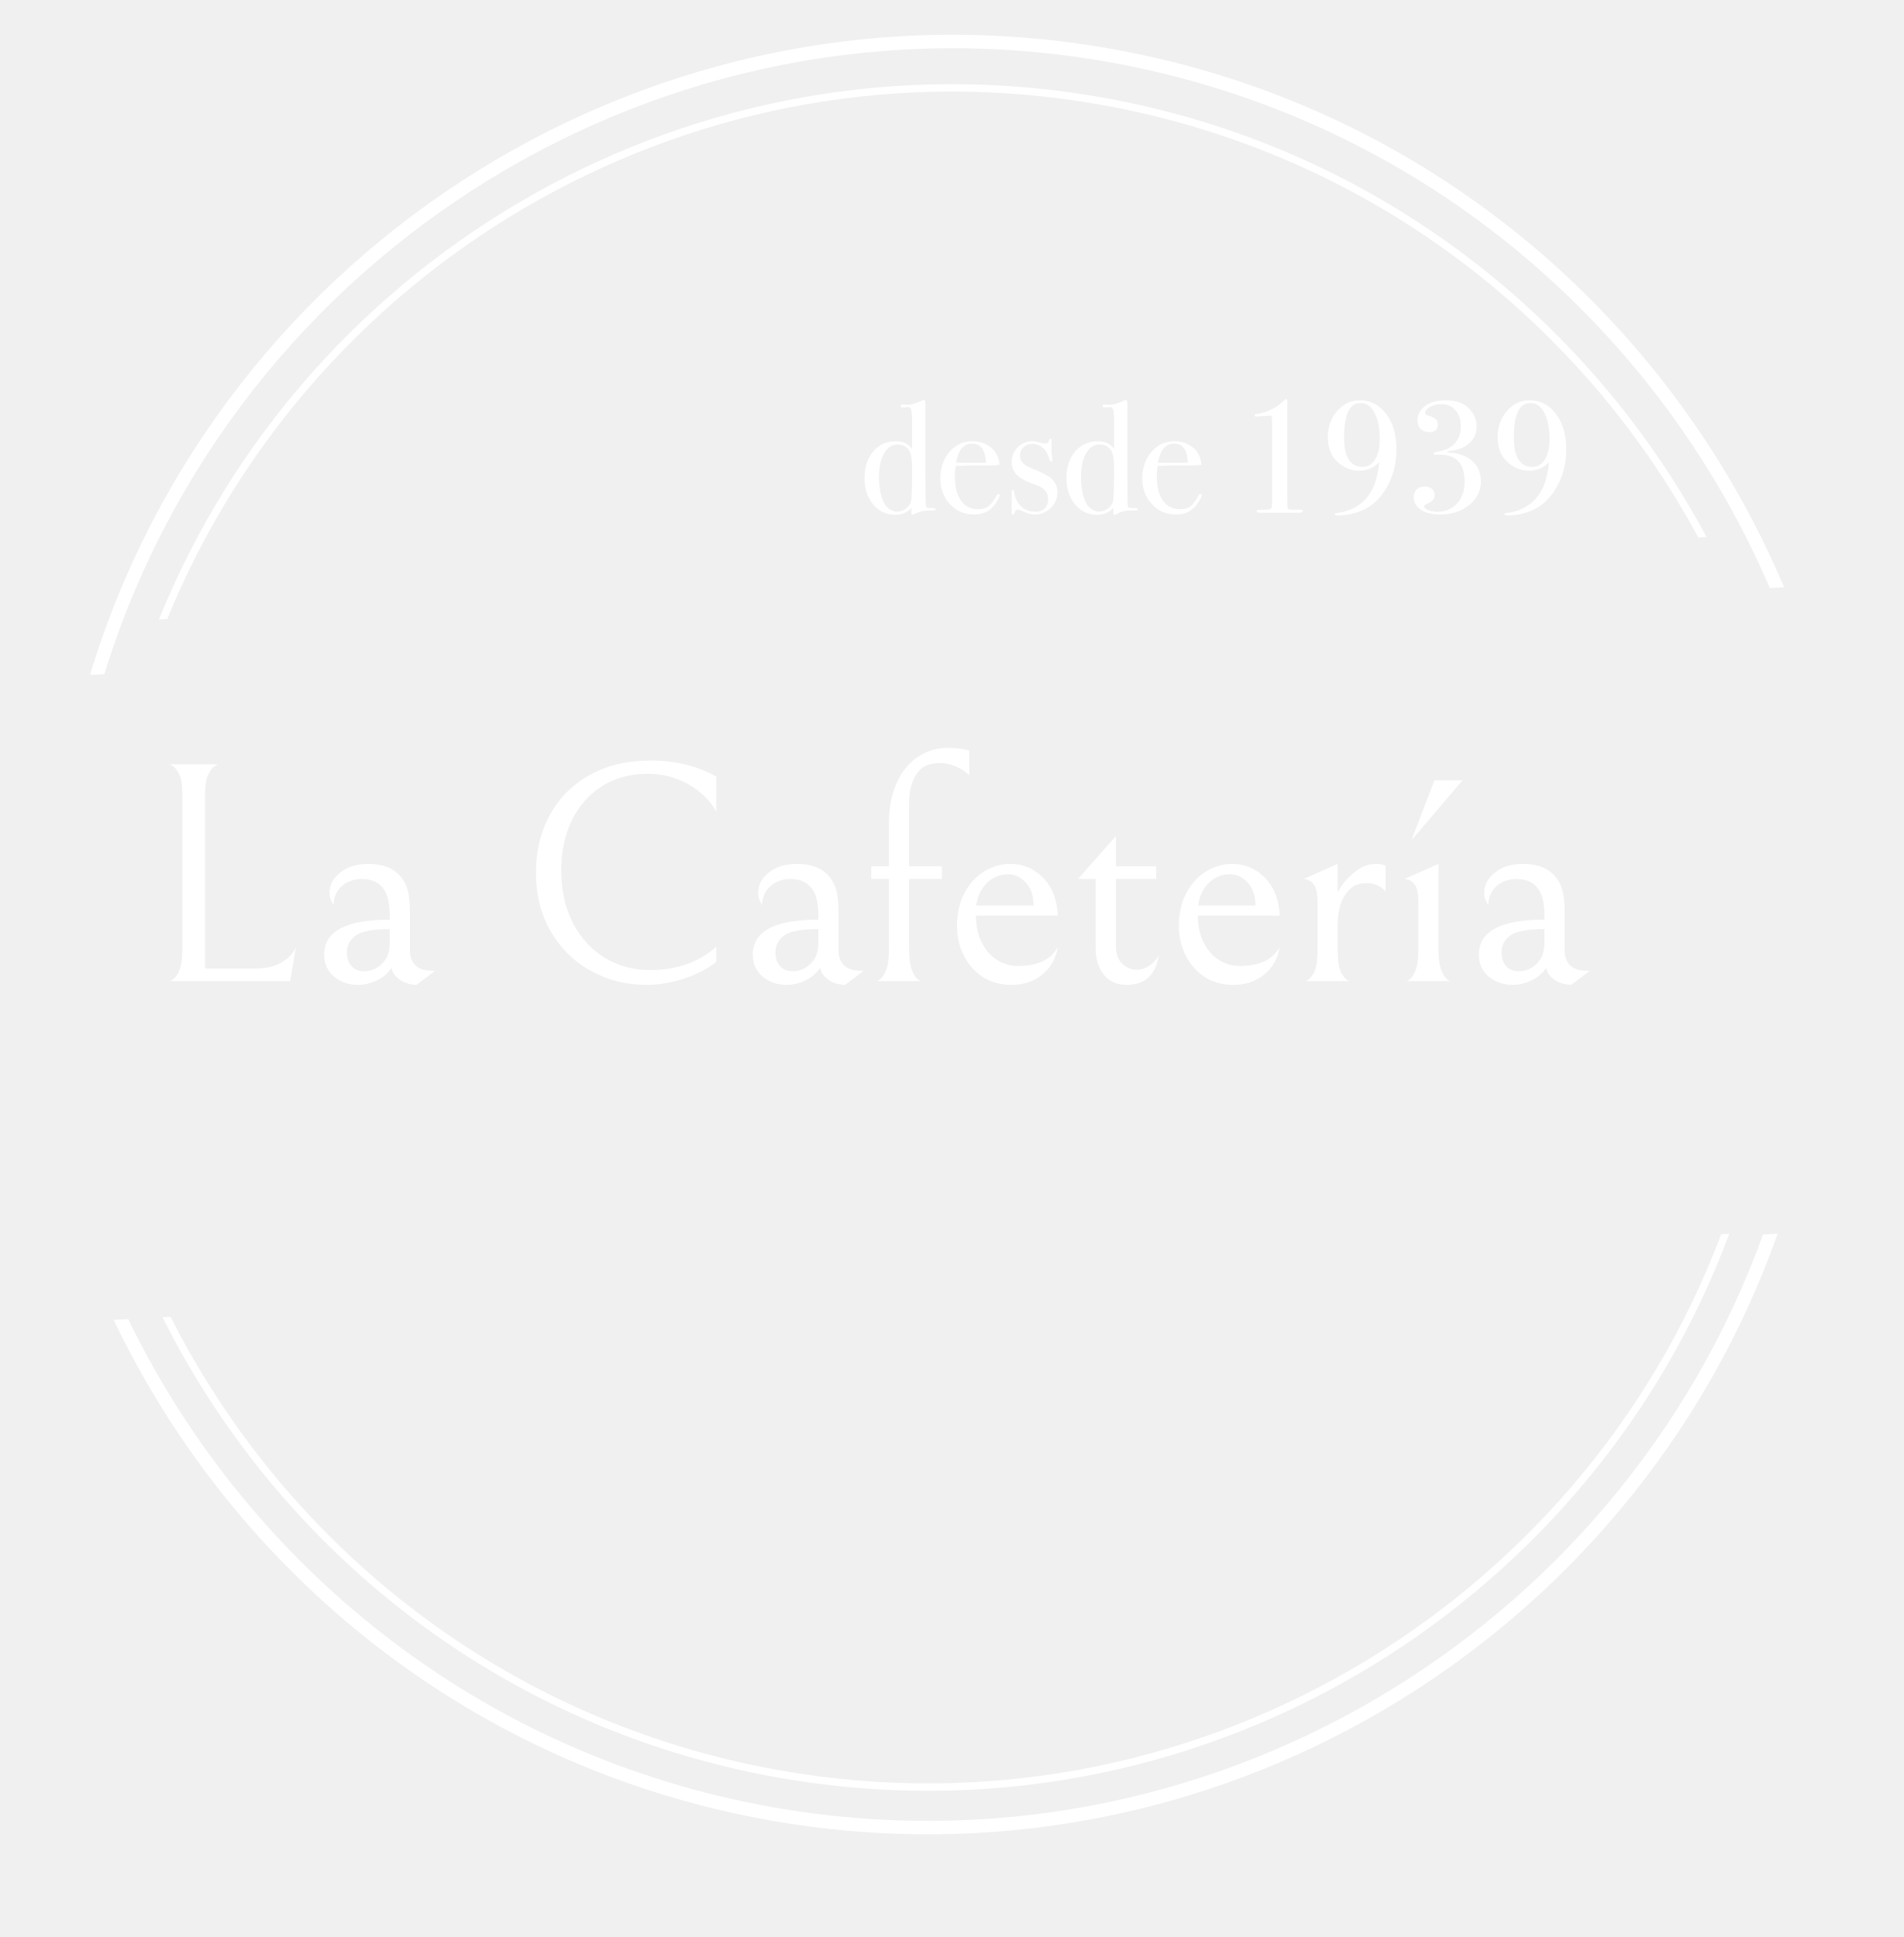
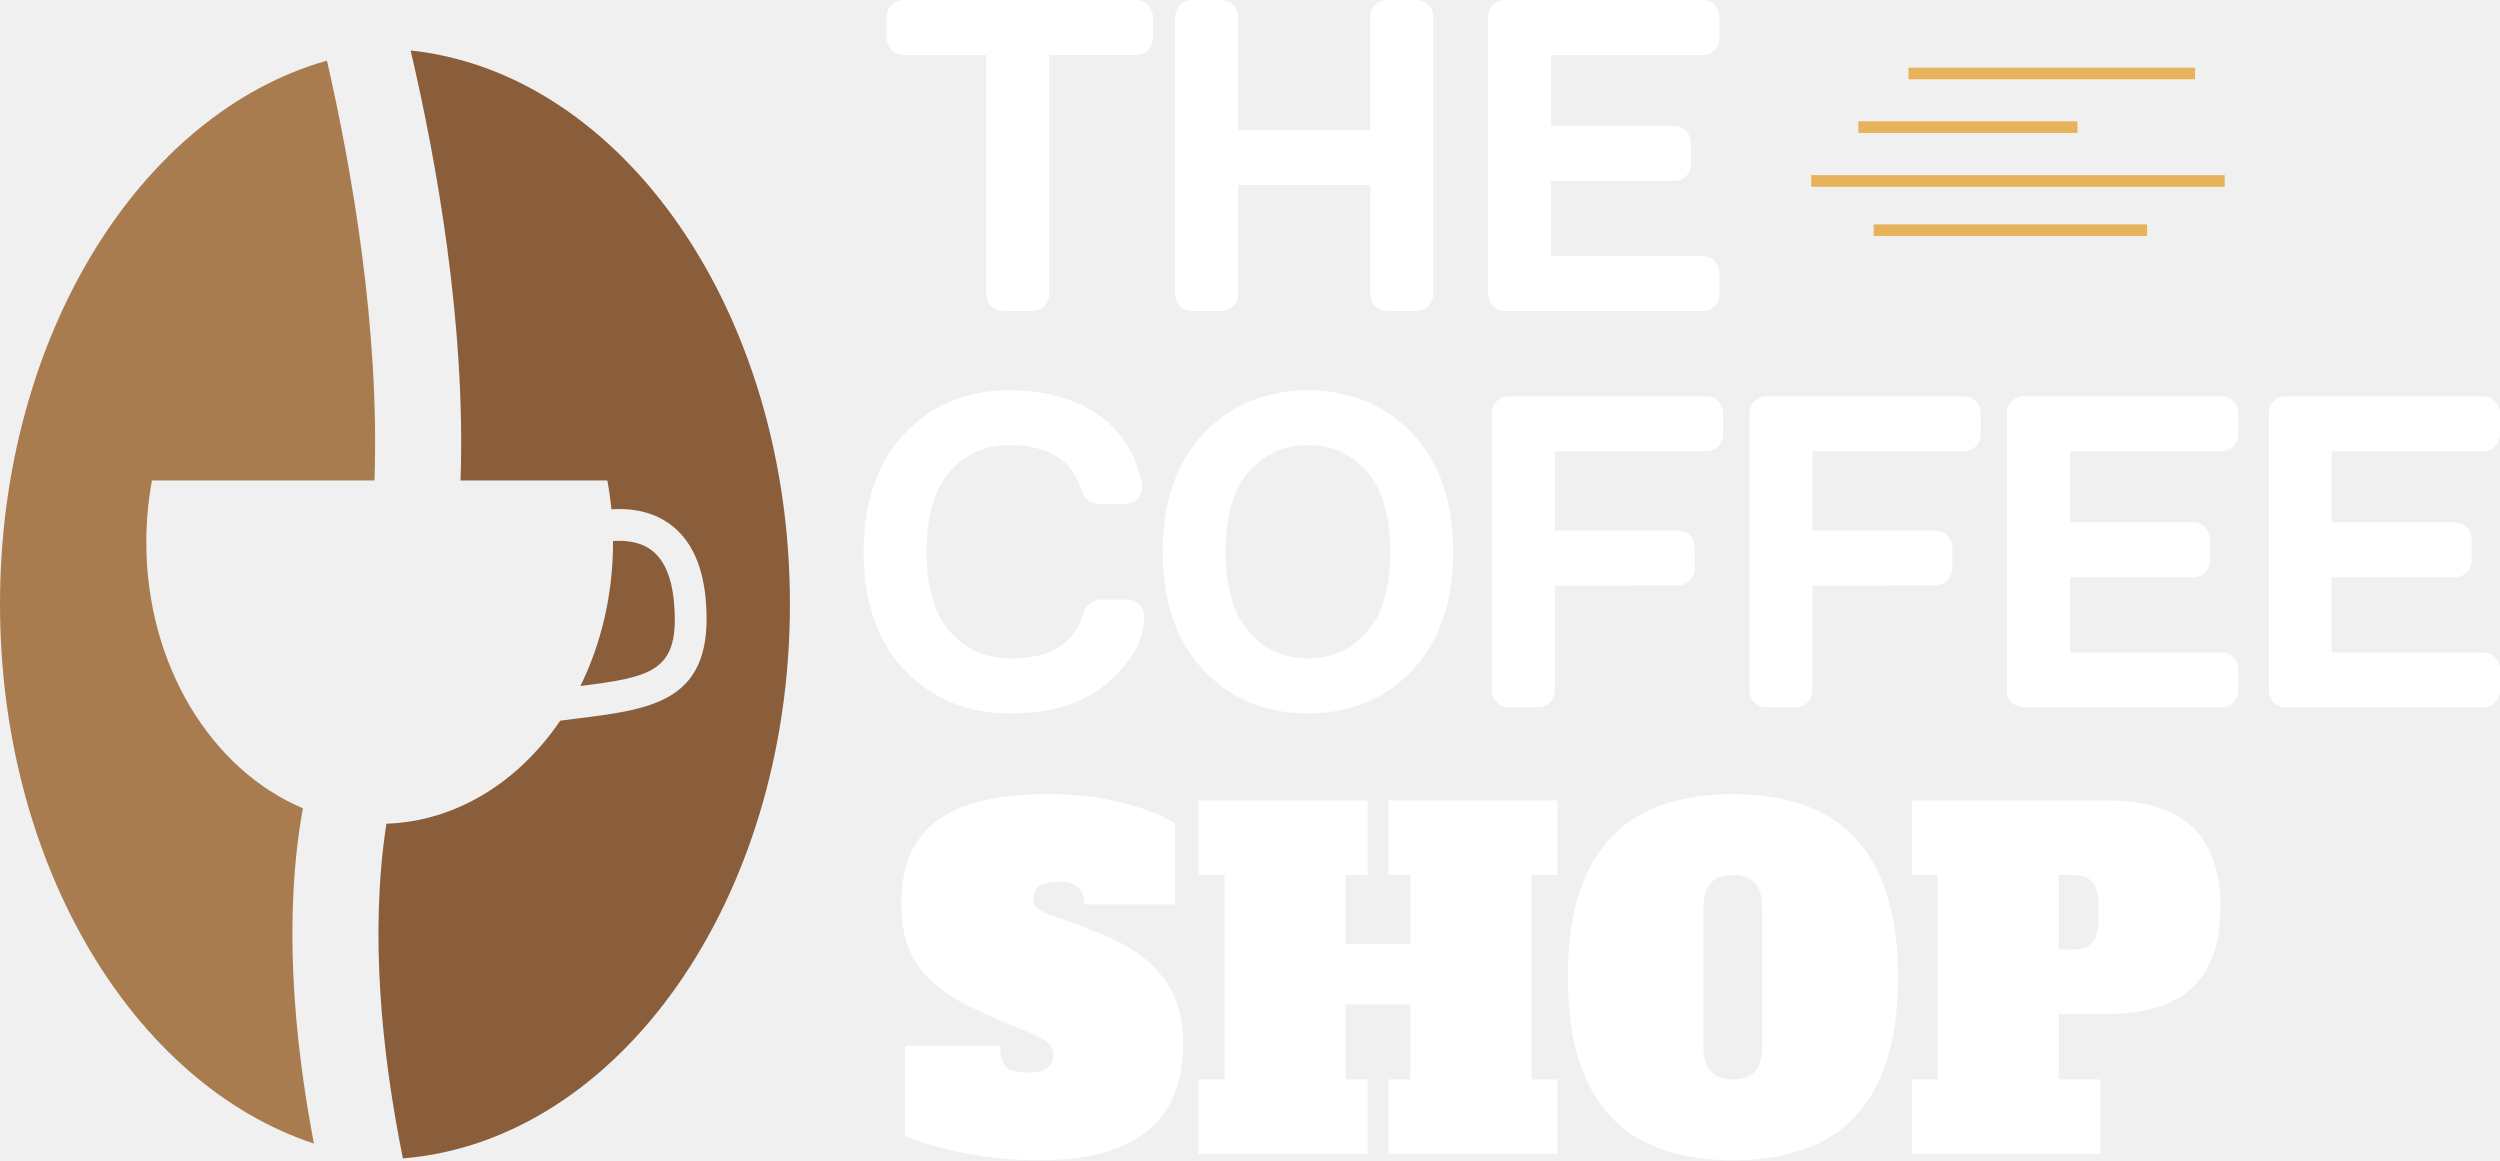
- <svg xmlns="http://www.w3.org/2000/svg" width="341" height="347">
-   <path fill="#FFF" d="M198.438 11.092c54.811 9.699 98.097 46.549 118.559 94.246l2.555-.133C298.929 56.394 254.809 18.621 198.86 8.719 117.549-5.67 39.478 43.756 16.121 120.911l2.563-.132C42.003 45.255 118.636-3.031 198.438 11.092zm117.345 210.064c-25.804 71.428-100.105 116.27-177.38 102.594-52.17-9.232-93.9-43.069-115.445-87.437l-2.601.136c21.737 45.487 64.308 80.235 117.626 89.671 78.793 13.945 154.545-32.031 180.419-105.1l-2.619.136z" />
-   <path fill="#FFF" d="M197.046 18.743c47.448 8.396 85.836 38.12 107.144 77.538l1.467-.079c-21.434-40.033-60.296-70.256-108.38-78.765-72.492-12.829-142.29 27.818-168.803 93.527l1.479-.08C56.416 46.091 125.394 6.062 197.046 18.743zM308.29 221.104c-25.245 67.079-95.533 108.975-168.609 96.043-48.932-8.66-88.271-39.98-109.131-81.248l-1.439.077c20.973 41.882 60.775 73.708 110.338 82.479 73.916 13.08 144.996-29.446 170.283-97.426l-1.442.075z" />
-   <path d="M167.597 91.255c0 .133-.133.199-.398.199h-.856c-.932 0-1.722.185-2.368.551-.266.146-.428.221-.484.221-.171 0-.257-.115-.257-.343l.028-.885c-.817.818-1.788 1.228-2.91 1.228-1.598 0-2.915-.618-3.951-1.85s-1.555-2.803-1.555-4.712c0-1.968.518-3.563 1.555-4.785 1.037-1.223 2.392-1.833 4.065-1.833 1.293 0 2.264.464 2.91 1.396v-4.45c0-1.444-.066-2.339-.197-2.683-.113-.284-.282-.418-.507-.398-.544.057-.871.086-.984.086-.244 0-.365-.086-.365-.257 0-.172.104-.256.312-.256l1.02.027c.567.02 1.437-.246 2.608-.799a.454.454 0 01.198-.057c.188 0 .283.229.283.685v11.241c0 4.507.038 6.923.114 7.246.038.134.485.199 1.341.199.265 0 .398.078.398.229zm-4.221-7.16c0-1.826-.199-2.996-.6-3.51-.513-.646-1.17-.97-1.967-.97-1.027 0-1.846.533-2.455 1.599-.609 1.063-.912 2.491-.912 4.277 0 1.713.267 3.178.799 4.395.229.514.565.937 1.012 1.269.447.333.908.499 1.384.499a2.63 2.63 0 001.598-.526c.475-.353.784-.775.927-1.27.142-.496.214-2.416.214-5.763zm15.69 4.622c0 .189-.148.526-.442 1.012-.295.485-.595.88-.898 1.185-.818.836-1.912 1.255-3.282 1.255-1.711 0-3.142-.618-4.293-1.854-1.149-1.236-1.726-2.767-1.726-4.593 0-1.902.547-3.49 1.64-4.766 1.095-1.272 2.459-1.909 4.094-1.909 1.352 0 2.483.394 3.395 1.184.915.788 1.398 1.802 1.456 3.038-.608.095-1.418.133-2.426.113h-1.996c-.133 0-1.274.029-3.423.085a11.695 11.695 0 00-.143 1.791c0 1.915.366 3.388 1.098 4.421.732 1.032 1.764 1.548 3.096 1.548.761 0 1.368-.17 1.826-.513.456-.343.95-.999 1.482-1.97.076-.15.181-.227.314-.227.152 0 .228.066.228.2zm-2.483-5.821c-.076-2.283-.893-3.424-2.452-3.424-1.54 0-2.502 1.141-2.882 3.424h5.334zm12.81 5.297c0 1.106-.401 2.044-1.203 2.815a4.004 4.004 0 01-2.876 1.159c-.643 0-1.427-.229-2.351-.685-.246-.133-.464-.2-.652-.2-.266 0-.463.181-.595.542-.076.229-.18.343-.312.343-.133 0-.199-.077-.199-.229v-3.824c0-.209.067-.313.2-.313.152 0 .237.105.256.316.114.881.361 1.571.742 2.068.761.997 1.778 1.495 3.053 1.495.685 0 1.236-.199 1.654-.601.418-.399.629-.934.629-1.602 0-.743-.239-1.334-.715-1.772-.267-.247-.509-.424-.728-.528-.218-.106-.86-.357-1.925-.758-2.111-.801-3.167-2.001-3.167-3.603 0-1.066.357-1.964 1.075-2.688.717-.724 1.604-1.085 2.661-1.085.376 0 .943.113 1.697.342.189.057.358.085.51.085.396 0 .642-.188.735-.569.058-.191.142-.287.256-.287.132 0 .198.076.198.229v1.368c-.02.457.027 1.189.143 2.197v.058c0 .151-.076.228-.229.228-.114 0-.257-.287-.429-.862-.209-.691-.574-1.248-1.098-1.67a2.8 2.8 0 00-1.812-.635c-.646 0-1.179.2-1.597.601-.419.401-.628.906-.628 1.516 0 .953.637 1.678 1.912 2.173 1.977.782 3.233 1.43 3.765 1.944.688.67 1.03 1.478 1.03 2.432zm14.377 3.062c0 .133-.132.199-.398.199h-.856c-.933 0-1.722.185-2.368.551-.268.146-.428.221-.484.221-.172 0-.258-.115-.258-.343l.029-.885c-.818.818-1.787 1.228-2.909 1.228-1.599 0-2.916-.618-3.952-1.85-1.037-1.231-1.555-2.803-1.555-4.712 0-1.968.518-3.563 1.555-4.785 1.036-1.223 2.392-1.833 4.065-1.833 1.293 0 2.264.464 2.909 1.396v-4.45c0-1.444-.065-2.339-.195-2.683-.114-.284-.282-.418-.508-.398-.544.057-.872.086-.984.086-.244 0-.365-.086-.365-.257 0-.172.104-.256.312-.256l1.021.027c.566.02 1.435-.246 2.607-.799a.45.45 0 01.198-.057c.189 0 .284.229.284.685v11.241c0 4.507.037 6.923.113 7.246.038.134.485.199 1.341.199.266 0 .398.078.398.229zm-4.222-7.16c0-1.826-.199-2.996-.598-3.51-.515-.646-1.17-.97-1.969-.97-1.027 0-1.846.533-2.454 1.599-.609 1.063-.912 2.491-.912 4.277 0 1.713.266 3.178.799 4.395.228.514.565.937 1.012 1.269.447.333.909.499 1.384.499a2.63 2.63 0 001.599-.526c.475-.353.784-.775.927-1.27.141-.496.212-2.416.212-5.763zm15.691 4.622c0 .189-.148.526-.442 1.012-.296.485-.595.88-.899 1.185-.818.836-1.911 1.255-3.281 1.255-1.711 0-3.142-.618-4.293-1.854-1.15-1.236-1.726-2.767-1.726-4.593 0-1.902.547-3.49 1.64-4.766 1.095-1.272 2.458-1.909 4.094-1.909 1.351 0 2.482.394 3.396 1.184.913.788 1.397 1.802 1.456 3.038-.609.095-1.419.133-2.426.113h-1.997c-.133 0-1.274.029-3.423.085a11.7 11.7 0 00-.144 1.791c0 1.915.366 3.388 1.099 4.421.732 1.032 1.764 1.548 3.096 1.548.76 0 1.369-.17 1.826-.513.455-.343.949-.999 1.482-1.97.076-.15.181-.227.313-.227.153 0 .229.066.229.2zm-2.482-5.821c-.077-2.283-.895-3.424-2.453-3.424-1.54 0-2.502 1.141-2.883 3.424h5.336zm20.597 8.703c0 .17-.209.255-.626.255h-6.965c-.455 0-.683-.085-.683-.256 0-.172.134-.256.399-.256.418 0 .865-.011 1.341-.029.589-.019.908-.166.956-.441.047-.275.071-.868.071-1.78V75.705c0-.607-.02-.968-.058-1.082-.038-.113-.173-.17-.403-.17-.097 0-.72.047-1.871.142a6.24 6.24 0 01-.461.028c-.23 0-.345-.066-.345-.199 0-.152.112-.237.34-.256.89-.097 1.789-.368 2.696-.814.909-.446 1.638-.975 2.187-1.584.208-.17.351-.256.426-.256.151 0 .228.095.228.285v18.116c0 .685.032 1.084.1 1.198.067.113.301.181.699.199h1.569c.266 0 .4.095.4.287zM250.128 80.5c0 2.492-.576 4.749-1.727 6.774-1.151 2.026-2.658 3.43-4.522 4.209-1.369.57-2.737.855-4.106.855-.495 0-.742-.066-.742-.199 0-.114.132-.19.399-.229 3.214-.417 5.42-2.015 6.618-4.792.475-1.122.809-2.549.998-4.279-1.046.989-2.225 1.483-3.536 1.483-1.256 0-2.397-.38-3.425-1.141-1.502-1.104-2.252-2.729-2.252-4.878 0-1.826.556-3.381 1.668-4.665s2.458-1.926 4.036-1.926c1.94 0 3.524.818 4.749 2.455 1.228 1.635 1.842 3.746 1.842 6.333zm-2.996-1.884c0-2.168-.399-3.879-1.198-5.134-.552-.855-1.303-1.284-2.254-1.284-1.959 0-2.938 2.054-2.938 6.162 0 3.519 1.093 5.277 3.28 5.277.97 0 1.73-.441 2.281-1.326.553-.884.829-2.116.829-3.695zm18.114 7.646c0 1.579-.638 2.93-1.911 4.052-1.407 1.236-3.205 1.854-5.392 1.854-1.788 0-3.1-.419-3.938-1.255-.532-.532-.799-1.143-.799-1.826 0-.59.187-1.06.558-1.412.371-.352.87-.528 1.497-.528.495 0 .903.144 1.227.431.324.287.485.651.485 1.091 0 .671-.447 1.196-1.341 1.579-.362.153-.542.307-.542.459 0 .249.247.475.741.676.495.2 1.037.301 1.626.301 1.445 0 2.62-.496 3.524-1.487.903-.992 1.354-2.288 1.354-3.891 0-3.224-1.446-4.835-4.337-4.835h-.826c-.247 0-.371-.086-.371-.256 0-.133.229-.236.685-.313 1.331-.188 2.357-.677 3.08-1.464.724-.787 1.084-1.796 1.084-3.028 0-1.214-.312-2.185-.941-2.915-.627-.73-1.473-1.096-2.538-1.096-.779 0-1.459.167-2.04.5-.58.332-.87.718-.87 1.154 0 .173.133.285.4.342 1.254.306 1.882.828 1.882 1.57 0 .971-.505 1.455-1.512 1.455-.646 0-1.165-.189-1.555-.57-.391-.38-.585-.885-.585-1.513 0-1.026.442-1.887 1.327-2.582.884-.693 2.115-1.041 3.693-1.041 1.808 0 3.186.467 4.137 1.397.95.933 1.428 2.017 1.428 3.253 0 1.712-.81 2.977-2.426 3.794-.57.285-1.493.523-2.768.713v.201c1.579.057 2.854.407 3.822 1.054 1.43.951 2.142 2.33 2.142 4.136zm15.291-5.762c0 2.492-.575 4.749-1.726 6.774-1.152 2.026-2.658 3.43-4.522 4.209-1.368.57-2.738.855-4.107.855-.494 0-.742-.066-.742-.199 0-.114.134-.19.399-.229 3.214-.417 5.421-2.015 6.618-4.792.477-1.122.809-2.549.999-4.279-1.046.989-2.226 1.483-3.537 1.483-1.256 0-2.396-.38-3.424-1.141-1.503-1.104-2.253-2.729-2.253-4.878 0-1.826.556-3.381 1.669-4.665 1.112-1.284 2.457-1.926 4.035-1.926 1.941 0 3.524.818 4.751 2.455 1.227 1.635 1.84 3.746 1.84 6.333zm-2.996-1.884c0-2.168-.398-3.879-1.196-5.134-.553-.855-1.304-1.284-2.255-1.284-1.959 0-2.938 2.054-2.938 6.162 0 3.519 1.092 5.277 3.28 5.277.97 0 1.73-.441 2.282-1.326.552-.884.827-2.116.827-3.695zM32.132 138.754c-.357-.771-.762-1.289-1.213-1.553-.451-.263-.678-.356-.678-.281h8.975c0-.075-.226.019-.677.281-.452.264-.866.782-1.242 1.553-.376.771-.564 1.91-.564 3.415v31.329h9.257c1.694 0 3.152-.348 4.375-1.045 1.223-.696 2.098-1.589 2.625-2.681l-1.016 5.982H30.241c0 .113.227.029.678-.255.451-.281.855-.847 1.213-1.693s.536-2.077.536-3.696v-27.941c0-1.505-.179-2.644-.536-3.415zm39.428 36.719c-.828-.602-1.299-1.298-1.412-2.088a6.674 6.674 0 01-2.681 2.258c-1.11.525-2.211.79-3.302.79-1.732 0-3.181-.499-4.347-1.496-1.167-.996-1.75-2.304-1.75-3.923 0-4.177 3.913-6.266 11.741-6.266v-.621c0-2.069-.302-3.593-.903-4.572-.828-1.393-2.183-2.089-4.063-2.089-1.469 0-2.682.434-3.641 1.299-.961.866-1.439 1.995-1.439 3.387a8.717 8.717 0 01-.537-1.016c-.133-.302-.197-.715-.197-1.242 0-1.354.639-2.549 1.919-3.585 1.278-1.034 2.954-1.552 5.024-1.552 2.935 0 5.023.979 6.266 2.936.413.602.714 1.354.902 2.257.188.903.283 2.089.283 3.558v6.717c0 1.167.328 2.069.986 2.709s1.59.96 2.795.96h.733l-3.33 2.54c-1.204-.039-2.22-.36-3.047-.961zm-7.847-7.903c-1.054.753-1.58 1.769-1.58 3.049 0 1.054.282 1.882.847 2.483s1.316.902 2.258.902c.715 0 1.393-.169 2.032-.507a4.9 4.9 0 001.637-1.412c.602-.79.903-1.862.903-3.217v-2.428c-3.012.001-5.043.378-6.097 1.13zm58.987 7.676c-2.296.792-4.61 1.187-6.943 1.187-3.5 0-6.756-.81-9.766-2.428-3.011-1.617-5.428-3.951-7.253-7-1.825-3.047-2.737-6.622-2.737-10.725 0-3.838.837-7.28 2.512-10.329 1.674-3.048 4.064-5.429 7.168-7.141 3.105-1.712 6.727-2.568 10.867-2.568 4.402 0 8.316.959 11.74 2.879v6.266c-1.166-2.069-2.86-3.716-5.08-4.939a14.52 14.52 0 00-7.112-1.834c-3.199 0-5.975.753-8.325 2.257-2.354 1.506-4.149 3.566-5.392 6.182-1.241 2.615-1.862 5.542-1.862 8.777 0 3.65.705 6.83 2.116 9.539 1.411 2.71 3.321 4.79 5.729 6.238s5.099 2.173 8.072 2.173c4.778 0 8.729-1.392 11.854-4.177v2.71c-1.43 1.166-3.293 2.143-5.588 2.933zm25.627.227c-.829-.602-1.299-1.298-1.412-2.088a6.684 6.684 0 01-2.682 2.258c-1.109.525-2.211.79-3.301.79-1.732 0-3.182-.499-4.348-1.496-1.166-.996-1.749-2.304-1.749-3.923 0-4.177 3.913-6.266 11.741-6.266v-.621c0-2.069-.302-3.593-.904-4.572-.828-1.393-2.182-2.089-4.063-2.089-1.468 0-2.682.434-3.641 1.299-.96.866-1.439 1.995-1.439 3.387a8.85 8.85 0 01-.536-1.016c-.133-.302-.197-.715-.197-1.242 0-1.354.639-2.549 1.918-3.585 1.279-1.034 2.954-1.552 5.024-1.552 2.935 0 5.023.979 6.266 2.936.413.602.715 1.354.903 2.257.188.903.282 2.089.282 3.558v6.717c0 1.167.329 2.069.987 2.709s1.59.96 2.795.96h.733l-3.331 2.54c-1.203-.039-2.22-.36-3.046-.961zm-7.847-7.903c-1.054.753-1.581 1.769-1.581 3.049 0 1.054.283 1.882.848 2.483s1.316.902 2.258.902c.714 0 1.392-.169 2.031-.507a4.89 4.89 0 001.637-1.412c.603-.79.904-1.862.904-3.217v-2.428c-3.012.001-5.044.378-6.097 1.13zm30.679-30.284a7.579 7.579 0 00-2.907-.593c-1.882 0-3.255.669-4.12 2.004-.866 1.337-1.299 3.058-1.299 5.165v11.347h5.871v2.257h-5.871v12.645c0 1.619.17 2.85.508 3.696.34.847.715 1.412 1.129 1.693.414.284.622.368.622.255h-8.186c0 .113.216.029.649-.255.432-.281.818-.847 1.156-1.693.34-.847.509-2.077.509-3.696v-12.645h-3.161v-2.257h3.161v-7.847c0-2.634.442-4.958 1.327-6.972.883-2.013 2.125-3.584 3.725-4.713s3.434-1.693 5.504-1.693c1.617 0 2.896.169 3.838.509v4.401c-.676-.676-1.496-1.212-2.455-1.608zm4.77 37.651a9.724 9.724 0 01-3.358-3.895 11.598 11.598 0 01-1.157-5.108c0-2.333.461-4.347 1.383-6.04s2.117-2.973 3.584-3.838c1.469-.865 2.992-1.299 4.572-1.299 2.258 0 4.206.817 5.844 2.455 1.637 1.638 2.529 3.905 2.681 6.802H174.8c0 1.807.338 3.397 1.017 4.771.677 1.374 1.589 2.428 2.737 3.161a6.836 6.836 0 003.754 1.101c3.537 0 5.927-1.13 7.169-3.387-.339 2.031-1.262 3.669-2.767 4.91-1.506 1.242-3.35 1.863-5.531 1.863-2.033 0-3.783-.499-5.25-1.496zm.846-16.765c-1.054 1.035-1.693 2.381-1.919 4.036h10.273c0-1.73-.461-3.095-1.383-4.093-.923-.997-1.986-1.496-3.189-1.496-1.467 0-2.729.519-3.782 1.553zm20.886 16.37c-.941-1.261-1.412-2.774-1.412-4.545v-12.531h-3.16l6.773-7.676v5.419h7.225v2.257h-7.225v11.911c0 1.431.375 2.512 1.129 3.245.752.734 1.617 1.101 2.597 1.101.752 0 1.485-.225 2.201-.677.715-.452 1.298-1.073 1.75-1.863-.564 3.5-2.466 5.25-5.701 5.25-1.845 0-3.237-.631-4.177-1.891zm18.005.395a9.74 9.74 0 01-3.358-3.895 11.612 11.612 0 01-1.157-5.108c0-2.333.461-4.347 1.383-6.04s2.117-2.973 3.585-3.838c1.467-.865 2.992-1.299 4.572-1.299 2.258 0 4.205.817 5.842 2.455 1.638 1.638 2.53 3.905 2.682 6.802h-14.676c0 1.807.338 3.397 1.015 4.771.678 1.374 1.59 2.428 2.738 3.161a6.839 6.839 0 003.754 1.101c3.536 0 5.927-1.13 7.169-3.387-.338 2.031-1.262 3.669-2.766 4.91-1.506 1.242-3.351 1.863-5.533 1.863-2.032 0-3.782-.499-5.25-1.496zm.848-16.765c-1.055 1.035-1.694 2.381-1.92 4.036h10.273c0-1.73-.461-3.095-1.383-4.093-.923-.997-1.985-1.496-3.189-1.496-1.468 0-2.729.519-3.781 1.553zm25.88-1.75c1.298-1.109 2.605-1.665 3.923-1.665.827 0 1.448.112 1.862.339v4.629c-.827-1.018-1.994-1.524-3.499-1.524-1.581 0-2.822.687-3.726 2.06-.903 1.375-1.354 3.133-1.354 5.278v4.572c0 2.107.244 3.556.733 4.346s.96 1.224 1.411 1.299h-7.959c.452-.075.932-.498 1.439-1.27s.762-2.229.762-4.375v-8.523c0-1.581-.254-2.662-.762-3.245-.508-.584-1.082-.876-1.722-.876l6.097-2.709v5.137c.565-1.206 1.497-2.363 2.795-3.473zm10.893 1.92c-.509-.584-1.083-.876-1.722-.876l6.097-2.709v15.354c0 1.657.169 2.898.507 3.726.34.828.716 1.383 1.13 1.664.413.284.621.368.621.255h-8.129c0 .113.207.029.621-.255.413-.281.79-.836 1.129-1.664.339-.827.508-2.068.508-3.726v-8.523c0-1.582-.254-2.663-.762-3.246zm3.641-18.543h5.023l-9.145 10.725 4.122-10.725zm21.451 35.674c-.829-.602-1.299-1.298-1.411-2.088a6.69 6.69 0 01-2.682 2.258c-1.11.525-2.211.79-3.302.79-1.732 0-3.182-.499-4.347-1.496-1.167-.996-1.75-2.304-1.75-3.923 0-4.177 3.913-6.266 11.74-6.266v-.621c0-2.069-.301-3.593-.902-4.572-.828-1.393-2.183-2.089-4.064-2.089-1.468 0-2.682.434-3.641 1.299-.96.866-1.439 1.995-1.439 3.387a8.85 8.85 0 01-.536-1.016c-.132-.302-.198-.715-.198-1.242 0-1.354.641-2.549 1.92-3.585 1.278-1.034 2.953-1.552 5.023-1.552 2.936 0 5.024.979 6.266 2.936.414.602.715 1.354.903 2.257.188.903.282 2.089.282 3.558v6.717c0 1.167.329 2.069.987 2.709.659.64 1.59.96 2.795.96h.733l-3.33 2.54c-1.204-.039-2.22-.36-3.047-.961zm-7.847-7.903c-1.054.753-1.581 1.769-1.581 3.049 0 1.054.283 1.882.847 2.483.565.602 1.317.902 2.258.902a4.29 4.29 0 002.033-.507 4.9 4.9 0 001.637-1.412c.602-.79.902-1.862.902-3.217v-2.428c-3.011.001-5.043.378-6.096 1.13z" fill="#FFF" />
+ <svg xmlns="http://www.w3.org/2000/svg" width="481.247" height="223.35" viewBox="0 0 13979.15 6487.83" shape-rendering="geometricPrecision" text-rendering="geometricPrecision" image-rendering="optimizeQuality" fill-rule="evenodd" clip-rule="evenodd">
+   <defs>
+     <style>.fil2{fill:#8a5d3b;fill-rule:nonzero}</style>
+   </defs>
+   <g id="Capa_x0020_1">
+     <g id="_1454736578800">
+       <path d="M6350.21 0L5050.43.15c-54.47 2.62-92.53 42.62-92.53 97.14v113.15c0 54.51 38.06 94.5 96.36 97.32h460.66V1642.9c0 55.67 40.56 96.15 96.33 96.15h159.64c55.68 0 96.22-40.48 96.22-96.15V307.73l486.78-.21c54.37-2.57 92.29-42.56 92.29-97.07V97.3c0-56.4-40.4-97.29-95.96-97.29zM7918 0h-159.79c-55.68 0-96.22 40.9-96.22 97.29v630.58h-738.57V97.29c0-56.4-40.43-97.29-96.27-97.29h-159.6c-55.87 0-96.17 40.9-96.17 97.29v1545.6c0 55.67 40.3 96.15 96.17 96.15h159.6c55.84 0 96.27-40.48 96.27-96.15v-608.32h738.57v608.32c0 55.67 40.53 96.15 96.22 96.15H7918c55.62 0 96.17-40.48 96.17-96.15V97.29c0-56.4-40.56-97.29-96.17-97.29zm1600.08 307.75c55.66 0 96.12-41.04 96.12-97.32V97.28c0-56.4-40.46-97.29-96.12-97.29H8417.33c-55.66 0-96.26 40.9-96.26 97.29v1545.6c0 55.67 40.6 96.15 96.26 96.15h1100.75c55.66 0 96.12-40.48 96.12-96.15V1528.7c0-55.77-40.46-96.22-96.12-96.22h-844.92v-420.21h685.1c56.24 0 97.28-40.94 97.28-97.33v-113c0-56.53-41.04-97.37-97.28-97.37h-685.1V307.73h844.92zm-3218.1 3044.33l-147.15.1c-44.32 2.37-80.13 31.57-93.09 75.19-54.16 173.47-183.36 254.21-406.54 254.21-138.63 0-248.87-47.36-337.53-144.87-89.19-98.29-134.38-250.13-134.38-451.28 0-201.47 44.67-353.31 133.03-451.59 87.53-97.38 194.25-144.68 326.47-144.68 224.09.6 353.74 81.89 407.61 254.55 13.87 46.3 51.18 75.05 97.42 75.05h143.16c41.5 0 65.36-20.59 75.84-32.68 10.44-12.31 27.14-39.14 20.07-83.36-32.67-165.41-116.08-295.39-248.05-386.63-128.29-88.71-295.21-133.58-495.91-133.58-236.11 0-432.82 81.93-584.76 243.61-150.73 160.37-227.07 382.55-227.07 660.36 0 277.9 76.85 500.04 228.32 660.05 152.6 161.06 353 242.85 595.77 242.85 301.16 0 525.19-103.78 665.53-308.11 52.15-75.35 78.78-154.46 78.78-235.3 0-54.47-40.99-93.9-97.53-93.9zm1340.42 184.77c-87.75 97.37-194.65 144.73-326.73 144.73-132.07 0-238.87-47.36-326.88-144.73-88.33-98.24-133.48-250.07-133.48-451.42 0-201.47 45.14-353.21 133.48-451.49 88.01-97.42 194.97-144.78 326.88-144.78 132.07 0 238.97 47.35 326.73 144.78 88.55 98.28 133.48 250.02 133.48 451.49 0 201.35-44.92 353.18-133.48 451.42zm-326.73-1354.33c-236.45 0-433.37 81.93-585.42 243.61-150.52 160.37-227.07 382.19-227.07 659.3 0 277.04 76.25 498.92 226.62 659.79 152.24 161.97 349.36 244.17 585.87 244.17 236.66 0 433.47-82.2 585.57-244.17 150.57-160.8 226.82-382.68 226.82-659.79 0-277.11-76.25-498.94-226.92-659.3-152-161.67-348.96-243.61-585.47-243.61zm2225.28 33.33l-1104.42.14c-54.55 2.68-92.37 42.58-92.37 97.17v1545.57c0 55.67 40.39 96.27 96.27 96.27h159.6c55.72 0 96.17-40.6 96.17-96.27v-585.12l688.53-.1c54.97-2.51 93.85-42.51 93.85-97.07l-.1-116.75c-2.57-55.21-42.75-93.78-97.22-93.78H8694.2v-442.4l848.39-.07c54.36-2.72 92.54-42.66 92.54-97.23v-113.06c0-56.38-40.46-97.32-96.17-97.32zm1440.3 0l-1104.36.14c-54.56 2.68-92.68 42.58-92.68 97.17v1545.57c0 55.67 40.63 96.27 96.27 96.27h159.75c55.76 0 96.12-40.6 96.12-96.27v-585.12l688.54-.1c55.26-2.51 93.93-42.51 93.93-97.07l-.2-116.75c-2.61-55.21-42.66-93.78-97.17-93.78h-685.1v-442.4l848.59-.07c54.31-2.72 92.48-42.66 92.48-97.23v-113.06c0-56.38-40.53-97.32-96.17-97.32zm1440.23 0h-1100.64c-55.77 0-96.43 40.94-96.43 97.32v1545.57c0 55.67 40.65 96.27 96.43 96.27h1100.64c55.66 0 96.16-40.6 96.16-96.27v-114.28c0-55.62-40.5-96.12-96.16-96.12h-844.82v-420.15h685.06c56.32 0 97.33-40.99 97.33-97.33V3017.7c0-56.28-41.01-97.23-97.33-97.23h-685.06v-396.91h844.82c55.66 0 96.16-40.91 96.16-97.34v-113.06c0-56.38-40.5-97.32-96.16-97.32zm1463.45 307.71c55.78 0 96.22-40.91 96.22-97.34v-113.06c0-56.38-40.43-97.32-96.22-97.32H12782.3c-55.66 0-96.16 40.94-96.16 97.32v1545.57c0 55.67 40.5 96.27 96.16 96.27h1100.63c55.78 0 96.22-40.6 96.22-96.27v-114.28c0-55.62-40.43-96.12-96.22-96.12h-844.66v-420.15h684.91c56.49 0 97.38-40.99 97.38-97.33v-113.16c0-56.28-40.9-97.23-97.38-97.23h-684.91v-396.91h844.66zM5742.91 5997.53c53.15 0 91.07-8.38 113.62-25.37 22.48-16.9 33.77-42.31 33.77-76.25 0-23.7-9.11-44.43-27.83-62.18-18.51-17.8-55.91-38.52-112.4-62.33-119.11-47.34-223.5-92.63-312.96-135.8-89.41-43.33-163.48-91.07-222.34-143.58-58.79-52.45-102.66-113.86-131.7-184.21-28.81-70.24-43.43-155.4-43.43-255.25 0-94.86 13.96-179.92 42.31-255.32 28.09-75.34 74.03-139.74 137.72-193.04 63.59-53.35 148.2-94 253.71-121.98 105.49-27.97 235.69-41.8 390.36-41.8 140.19 0 272.16 14.72 396.35 44.36 124 29.66 227.24 69.09 309.38 118.15v454.65h-507.5c0-49.05-12.97-82.55-38.68-100.28-25.82-17.92-57.33-26.69-94.31-26.69-53.1 0-91.36 7.26-114.83 21.58-23.4 14.48-35.03 39.39-35.03 74.89 0 28.91 12.39 49.93 37.51 63.53 24.86 13.57 62.38 28.91 112.34 45.79 93.45 32.13 181.6 66.01 264.7 101.62 82.97 35.55 155.92 79.57 218.71 132.02 62.73 52.53 112.45 116.08 148.66 190.62 36.16 74.42 54.42 165.94 54.42 274.27 0 220.16-67.79 384.1-203.08 491.57-135.44 107.6-333.42 161.31-594.54 161.31-148.3 0-290.96-13.51-427.87-40.64-136.92-27.08-246.49-59.31-328.65-96.51v-502.97h531.65c0 50.83 9.74 88.44 28.91 113 19.47 24.61 59.75 36.82 121.03 36.82zm2020.38-1521.66h945.16v416.58h-145.07v1143.24h145.07v416.54h-945.16v-416.54h123.29v-419.25h-362.36v419.25h123.04v416.54h-944.87v-416.54h145.02V4892.45h-145.02v-416.58h944.87v416.58h-123.04v386.22h362.36v-386.22h-123.29zm1926.3 1559.82c54.66 0 95.8-14.82 123.13-44.47 27.49-29.55 41.12-77.45 41.12-143.51v-767.15c0-66.07-13.62-113.87-41.12-143.68-27.33-29.5-68.46-44.43-123.13-44.43-54.88 0-96.02 14.93-123.31 44.43-27.37 29.81-41.29 77.61-41.29 143.68v767.15c0 66.06 13.92 113.96 41.29 143.51 27.29 29.65 68.43 44.47 123.31 44.47zm923.22-571.65c0 186.33-21.89 344.27-65.4 473.82-43.27 129.5-105.04 234.94-184.83 316.3-79.78 81.23-176.86 140.48-291.26 177.79-114.43 37.23-241.54 55.88-381.73 55.88-140.45 0-267.53-18.65-381.99-55.88-114.47-37.31-211.34-96.56-291.12-177.79-79.88-81.35-141.46-186.79-185.02-316.3-43.38-129.55-65.05-287.49-65.05-473.82 0-184.45 21.67-341.95 65.05-472.45 43.56-130.46 105.14-236.32 185.02-317.49 79.78-81.3 176.65-140.65 291.12-177.87 114.46-37.26 241.54-55.82 381.99-55.82 140.19 0 267.3 18.55 381.73 55.82 114.41 37.22 211.48 96.57 291.26 177.87 79.78 81.18 141.56 187.03 184.83 317.49 43.51 130.49 65.4 287.99 65.4 472.45zm981.16-154.96c45.13 0 79.88-12.61 103.94-37.96 24.31-25.47 36.25-66.92 36.25-124.66v-91.43c0-57.54-11.69-98.93-35.03-124.4-23.2-25.42-58.35-38.17-105.15-38.17h-82.29v416.63h82.29zm149.83 1143.16h-1053.59V6035.7h144.83V4892.46h-144.83v-416.58h1085.05c98.25 0 187.35 10.63 267.02 31.76 79.73 21.23 146.95 55.48 201.81 102.93 54.82 47.35 97.03 109.17 126.94 185.42 29.74 76.1 44.77 168.53 44.77 276.89 0 110.08-15.03 202.79-44.77 278.11-29.91 75.49-72.12 136.82-126.94 184.21-54.86 47.5-122.08 81.76-201.81 102.88-79.67 21.28-168.78 31.76-267.02 31.76h-263.57v365.85h232.11v416.54z" fill="#fff" fill-rule="nonzero" />
+       <path d="M10477.11 1319.75h1528.56v-64.91h-1528.56zm-85.83-576.24h1225.25v-64.97h-1225.25zm280.33-300.34h1602.14v-64.8h-1602.14zm-543.78 601.15h2311.87v-65.01h-2311.87z" fill="#e7b35a" fill-rule="nonzero" />
+       <path class="fil2" d="M3768.4 3365.34c-13.67-151.08-62.42-252.69-144.82-302.06-59.5-35.6-130.87-42.51-195.86-37.98l.1 7.31c0 293.3-66.71 568.13-182.5 803.31 406.19-51.63 558.33-82.3 523.08-470.59z" />
+       <path class="fil2" d="M2296.17 282.31c142.21 608 309.68 1530.67 278.91 2404.28h820.96c9.94 52.81 17.39 106.71 22.8 161.17 93.79-6.15 200.59 5.71 295.4 62.13 134.59 80.33 212.5 228.04 231.66 439.52 51.79 571.11-286.74 614.03-715.32 667.97-31.72 3.89-64.35 8.18-98.08 12.52-231.82 341.45-580.33 562.67-971.94 575.99-94.66 616.78-25.67 1287.72 92.23 1871.46 1207.74-97.88 2164.25-1447.97 2164.25-3099.53 0-1631.74-934.11-2968.78-2120.89-3095.5z" />
+       <path d="M818.14 3032.62c0-118.95 10.84-234.68 31.72-346.04h1244.05c29.7-847.07-126.73-1740.05-265.71-2347.71C783.88 634.68-.01 1882.67-.01 3377.79c0 1460.12 747.8 2684.26 1755.28 3016.68-112.85-592.07-171.81-1263.92-61.67-1875.01-509.62-214.22-875.47-798.92-875.47-1486.86z" fill="#a87c4f" fill-rule="nonzero" />
+     </g>
+   </g>
</svg>
